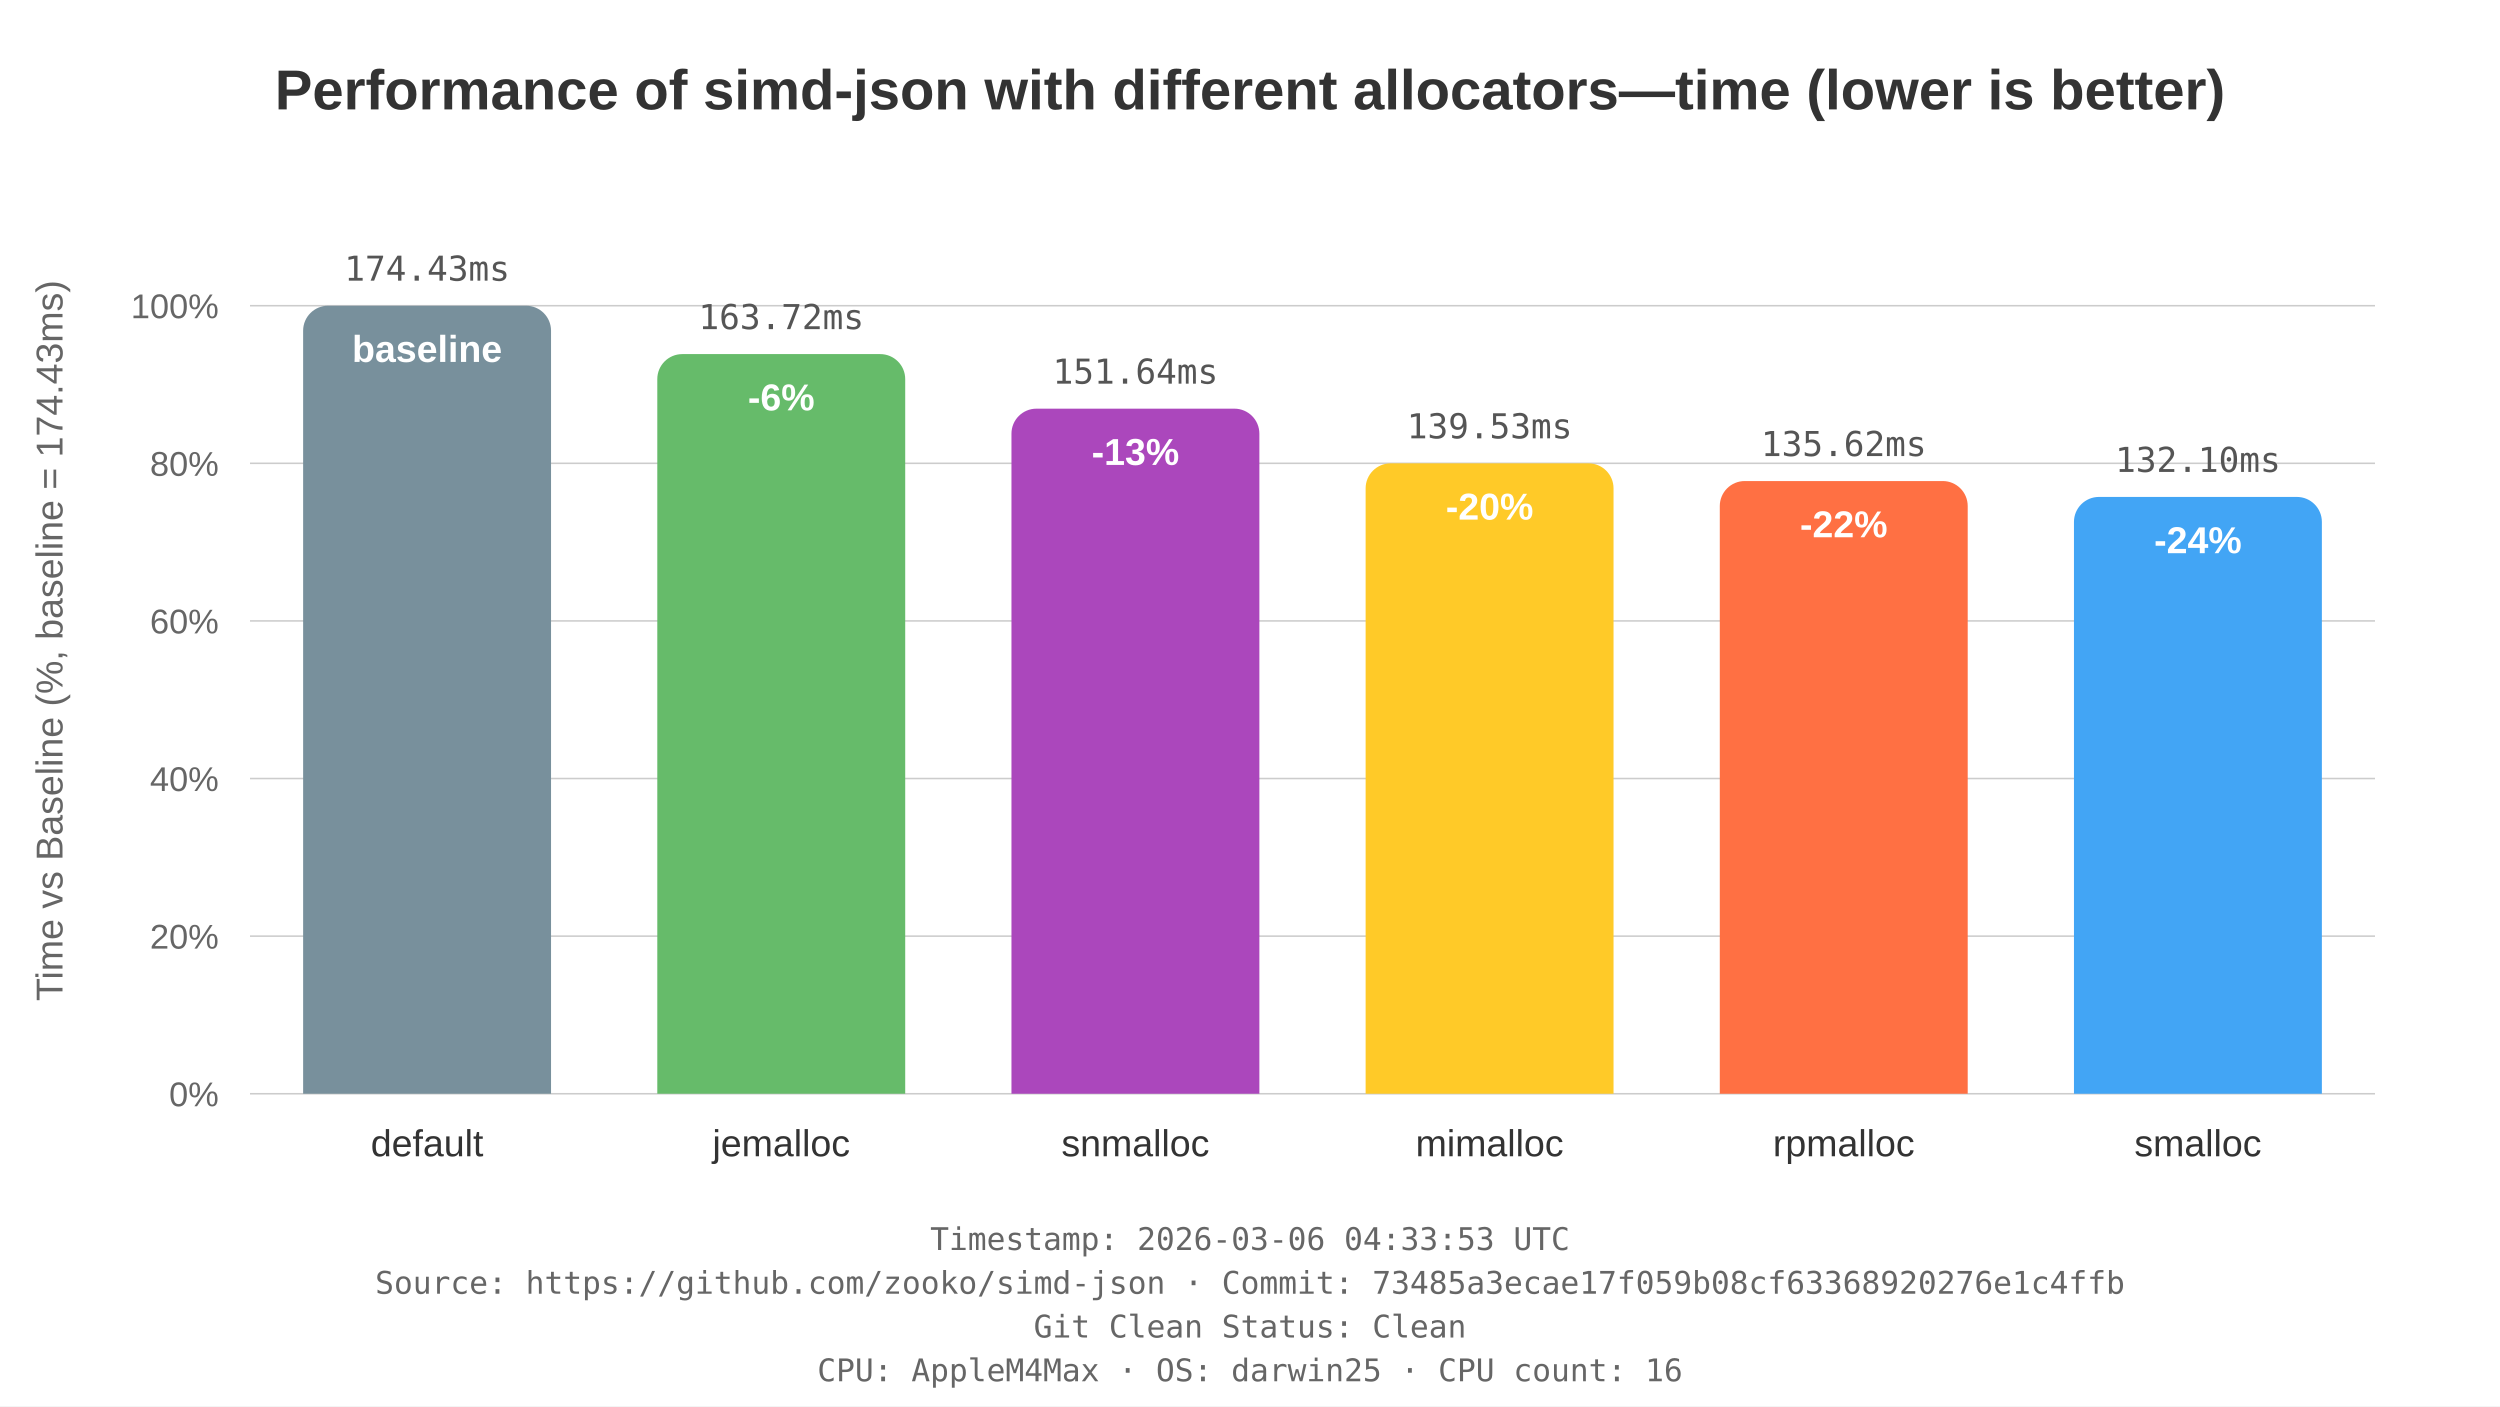
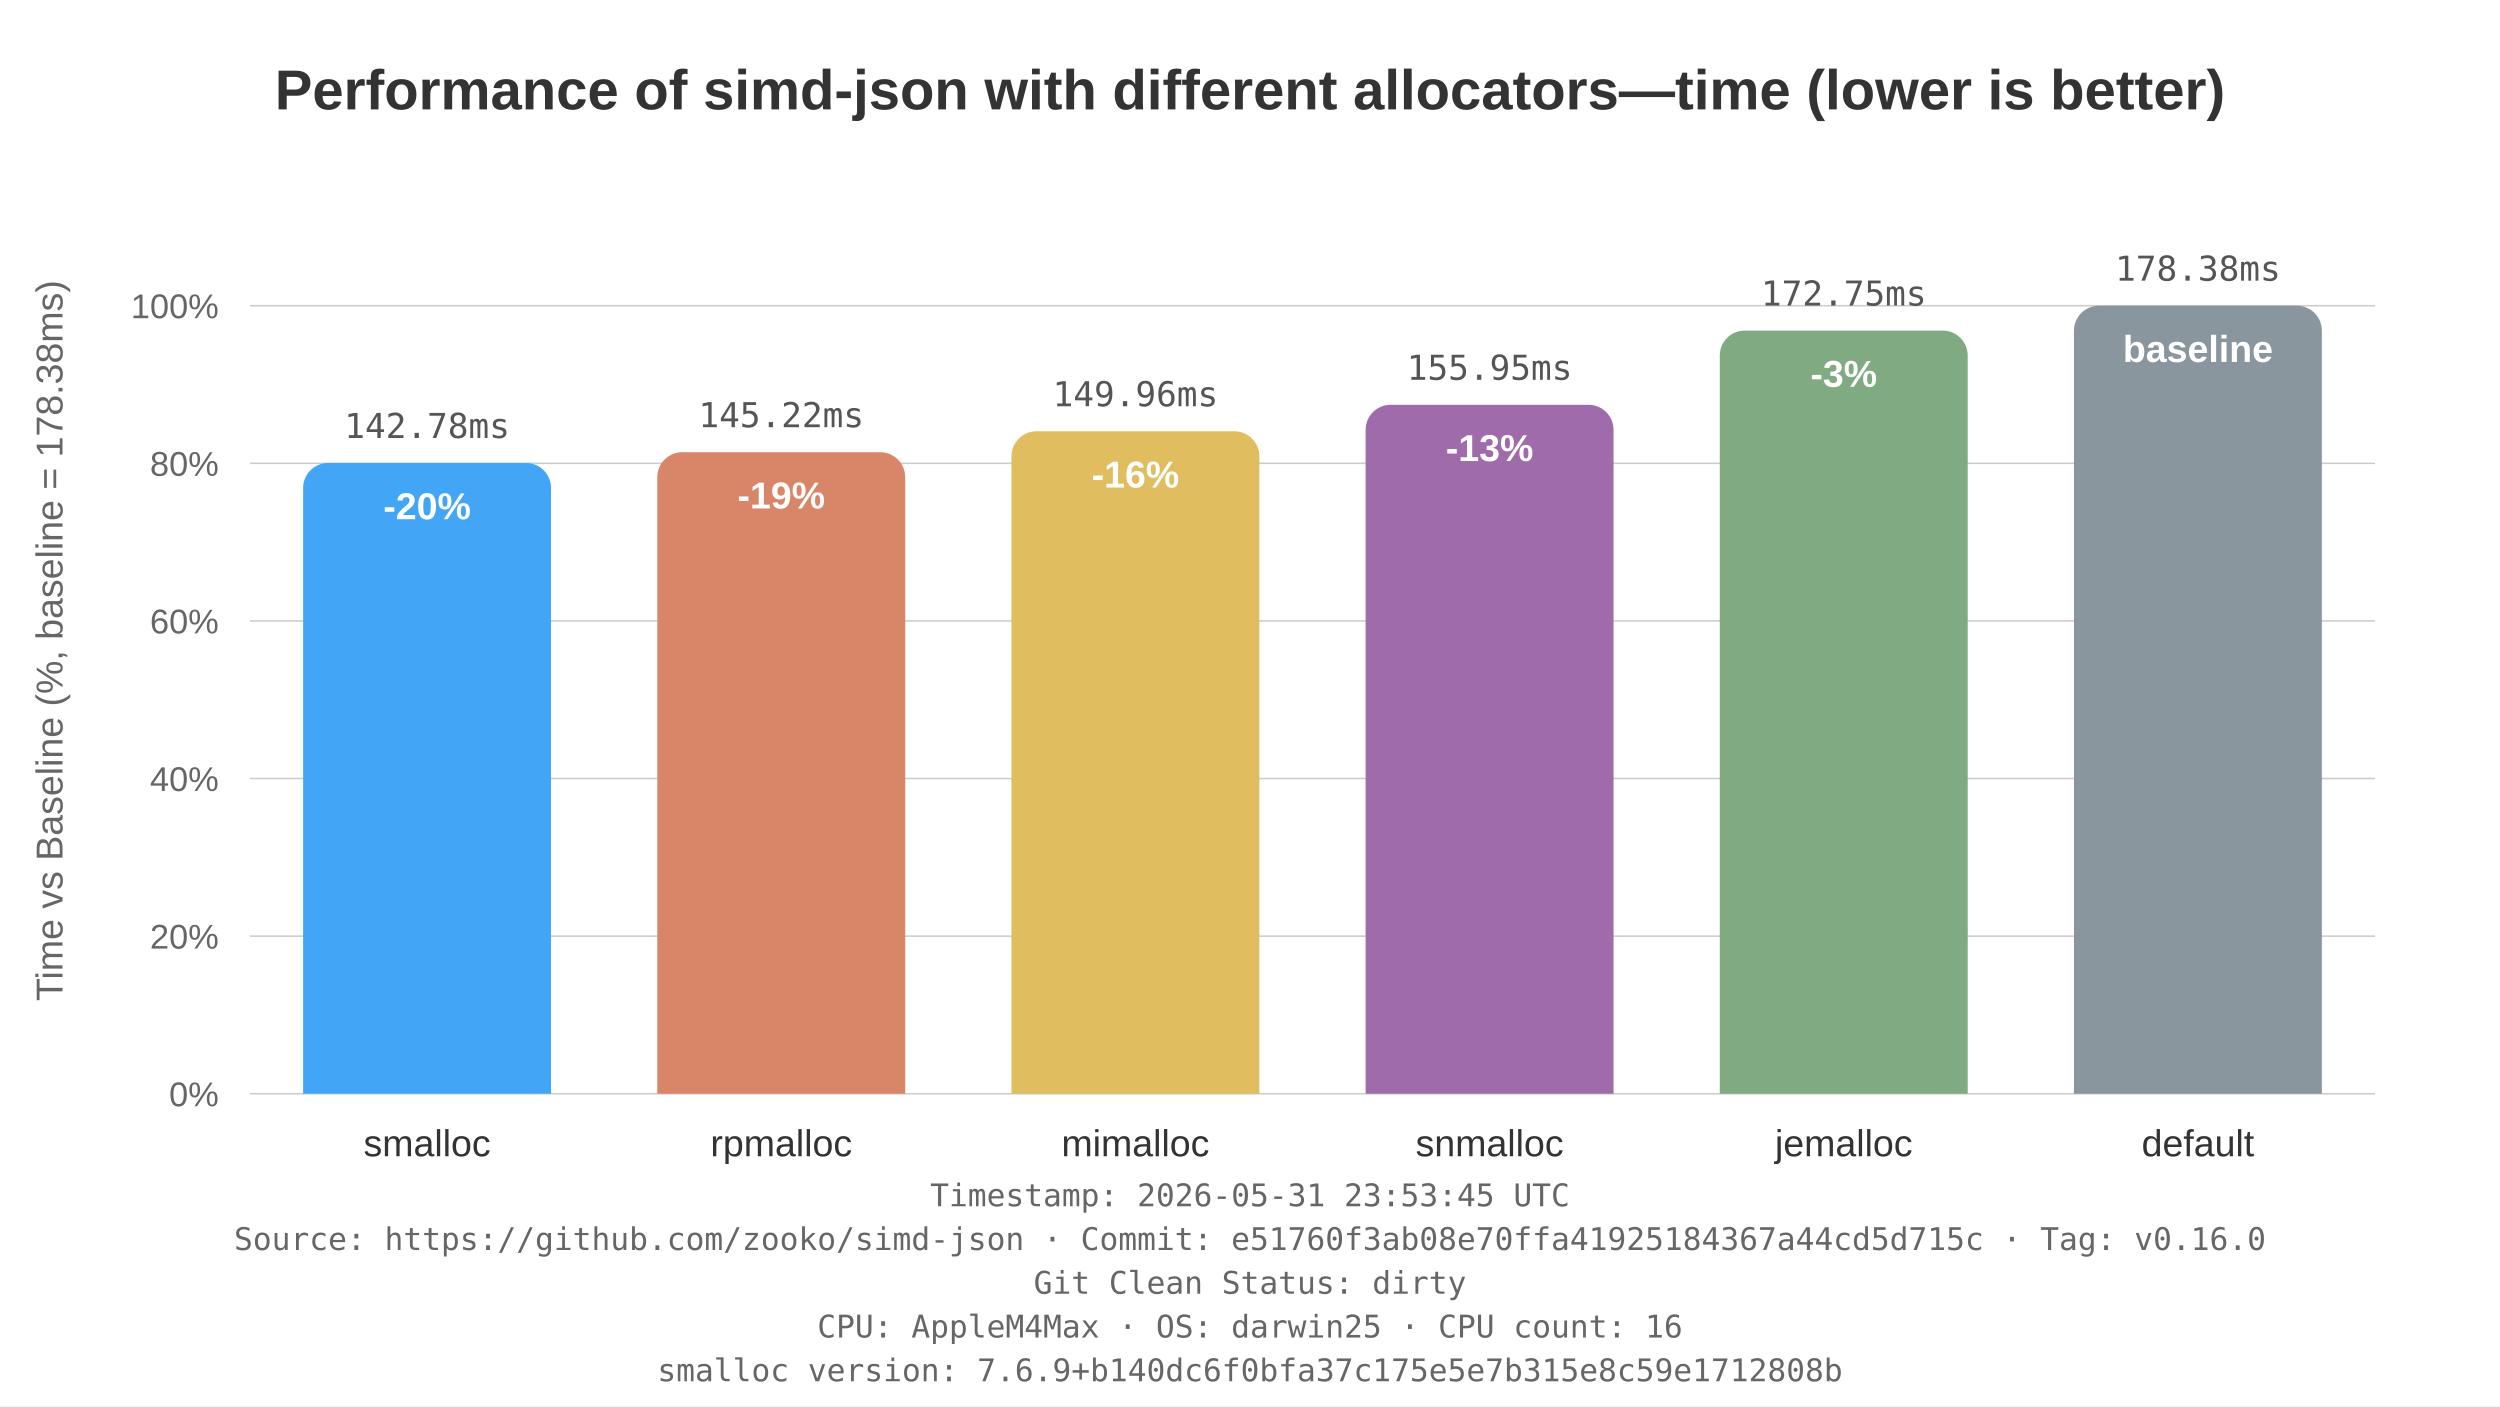
<svg xmlns="http://www.w3.org/2000/svg" viewBox="0 0 800 450" width="800" height="450">
  <rect width="800" height="450" fill="white" />
  <style>
    .title { font-family: Arial, Helvetica, sans-serif; font-size: 18px; font-weight: bold; fill: #333333; }
    .axis-label { font-family: Arial, Helvetica, sans-serif; font-size: 12px; fill: #666666; }
    .tick-label { font-family: Arial, Helvetica, sans-serif; font-size: 11px; fill: #666666; }
    .bar-label-name { font-family: Arial, Helvetica, sans-serif; font-size: 12px; fill: #333333; }
    .bar-label-value { font-family: monospace; font-size: 11px; fill: #555555; }
    .bar-label-pct { font-family: Arial, Helvetica, sans-serif; font-size: 12px; font-weight: bold; fill: white; }
    .metadata { font-family: monospace; font-size: 10px; fill: #666666; }
    .grid-line { stroke: #cccccc; stroke-width: 0.5; }
  </style>
  <text x="400.0" y="35" class="title" text-anchor="middle">Performance of simd-json with different allocators—time (lower is better)</text>
-   <text x="20" y="205.0" class="axis-label" text-anchor="middle" transform="rotate(-90 20 205.0)">Time vs Baseline (%, baseline = 174.43ms)</text>
+   <text x="20" y="205.0" class="axis-label" text-anchor="middle" transform="rotate(-90 20 205.0)">Time vs Baseline (%, baseline = 178.38ms)</text>
  <line x1="80" y1="350.0" x2="760" y2="350.0" class="grid-line" />
  <text x="70" y="354.0" class="tick-label" text-anchor="end">0%</text>
  <line x1="80" y1="299.565" x2="760" y2="299.565" class="grid-line" />
  <text x="70" y="303.565" class="tick-label" text-anchor="end">20%</text>
  <line x1="80" y1="249.13" x2="760" y2="249.13" class="grid-line" />
  <text x="70" y="253.13" class="tick-label" text-anchor="end">40%</text>
  <line x1="80" y1="198.696" x2="760" y2="198.696" class="grid-line" />
  <text x="70" y="202.696" class="tick-label" text-anchor="end">60%</text>
  <line x1="80" y1="148.261" x2="760" y2="148.261" class="grid-line" />
  <text x="70" y="152.261" class="tick-label" text-anchor="end">80%</text>
  <line x1="80" y1="97.826" x2="760" y2="97.826" class="grid-line" />
  <text x="70" y="101.826" class="tick-label" text-anchor="end">100%</text>
-   <path d="M 97.0 350.0 L 176.333 350.0 L 176.333 105.826 A 8 8 0 0 0 168.333 97.826 L 105.0 97.826 A 8 8 0 0 0 97.0 105.826 Z" fill="#78909c" />
-   <text x="136.667" y="370" class="bar-label-name" text-anchor="middle">default</text>
-   <text x="136.667" y="89.826" class="bar-label-value" text-anchor="middle">174.43ms</text>
-   <text x="136.667" y="115.826" class="bar-label-pct" text-anchor="middle">baseline</text>
-   <path d="M 210.333 350.0 L 289.667 350.0 L 289.667 121.311 A 8 8 0 0 0 281.667 113.311 L 218.333 113.311 A 8 8 0 0 0 210.333 121.311 Z" fill="#66bb6a" />
-   <text x="250" y="370" class="bar-label-name" text-anchor="middle">jemalloc</text>
-   <text x="250" y="105.311" class="bar-label-value" text-anchor="middle">163.72ms</text>
-   <text x="250" y="131.311" class="bar-label-pct" text-anchor="middle">-6%</text>
-   <path d="M 323.667 350.0 L 403 350.0 L 403 138.771 A 8 8 0 0 0 395 130.771 L 331.667 130.771 A 8 8 0 0 0 323.667 138.771 Z" fill="#ab47bc" />
-   <text x="363.333" y="370" class="bar-label-name" text-anchor="middle">snmalloc</text>
-   <text x="363.333" y="122.771" class="bar-label-value" text-anchor="middle">151.64ms</text>
-   <text x="363.333" y="148.771" class="bar-label-pct" text-anchor="middle">-13%</text>
-   <path d="M 437.0 350.0 L 516.333 350.0 L 516.333 156.271 A 8 8 0 0 0 508.333 148.271 L 445.0 148.271 A 8 8 0 0 0 437.0 156.271 Z" fill="#ffca28" />
-   <text x="476.667" y="370" class="bar-label-name" text-anchor="middle">mimalloc</text>
-   <text x="476.667" y="140.271" class="bar-label-value" text-anchor="middle">139.53ms</text>
-   <text x="476.667" y="166.271" class="bar-label-pct" text-anchor="middle">-20%</text>
-   <path d="M 550.333 350.0 L 629.667 350.0 L 629.667 161.933 A 8 8 0 0 0 621.667 153.933 L 558.333 153.933 A 8 8 0 0 0 550.333 161.933 Z" fill="#ff7043" />
-   <text x="590" y="370" class="bar-label-name" text-anchor="middle">rpmalloc</text>
-   <text x="590" y="145.933" class="bar-label-value" text-anchor="middle">135.62ms</text>
-   <text x="590" y="171.933" class="bar-label-pct" text-anchor="middle">-22%</text>
-   <path d="M 663.667 350.0 L 743.0 350.0 L 743.0 167.017 A 8 8 0 0 0 735.0 159.017 L 671.667 159.017 A 8 8 0 0 0 663.667 167.017 Z" fill="#42a5f5" />
-   <text x="703.333" y="370" class="bar-label-name" text-anchor="middle">smalloc</text>
-   <text x="703.333" y="151.017" class="bar-label-value" text-anchor="middle">132.10ms</text>
-   <text x="703.333" y="177.017" class="bar-label-pct" text-anchor="middle">-24%</text>
-   <text x="400.0" y="400" class="metadata" text-anchor="middle">Timestamp: 2026-03-06 04:33:53 UTC</text>
-   <text x="400.0" y="414" class="metadata" text-anchor="middle">Source: https://github.com/zooko/simd-json · Commit: 73485a3ecae17f059b08cf63368920276e1c4ffb</text>
-   <text x="400.0" y="428" class="metadata" text-anchor="middle">Git Clean Status: Clean</text>
-   <text x="400.0" y="442" class="metadata" text-anchor="middle">CPU: AppleM4Max · OS: darwin25 · CPU count: 16</text>
+   <path d="M 97.0 350.0 L 176.333 350.0 L 176.333 156.152 A 8 8 0 0 0 168.333 148.152 L 105.0 148.152 A 8 8 0 0 0 97.0 156.152 Z" fill="#42a5f5" />
+   <text x="136.667" y="370" class="bar-label-name" text-anchor="middle">smalloc</text>
+   <text x="136.667" y="140.152" class="bar-label-value" text-anchor="middle">142.78ms</text>
+   <text x="136.667" y="166.152" class="bar-label-pct" text-anchor="middle">-20%</text>
+   <path d="M 210.333 350.0 L 289.667 350.0 L 289.667 152.705 A 8 8 0 0 0 281.667 144.705 L 218.333 144.705 A 8 8 0 0 0 210.333 152.705 Z" fill="#d98567" />
+   <text x="250" y="370" class="bar-label-name" text-anchor="middle">rpmalloc</text>
+   <text x="250" y="136.705" class="bar-label-value" text-anchor="middle">145.22ms</text>
+   <text x="250" y="162.705" class="bar-label-pct" text-anchor="middle">-19%</text>
+   <path d="M 323.667 350.0 L 403 350.0 L 403 146.007 A 8 8 0 0 0 395 138.007 L 331.667 138.007 A 8 8 0 0 0 323.667 146.007 Z" fill="#e0bd5e" />
+   <text x="363.333" y="370" class="bar-label-name" text-anchor="middle">mimalloc</text>
+   <text x="363.333" y="130.007" class="bar-label-value" text-anchor="middle">149.96ms</text>
+   <text x="363.333" y="156.007" class="bar-label-pct" text-anchor="middle">-16%</text>
+   <path d="M 437.0 350.0 L 516.333 350.0 L 516.333 137.529 A 8 8 0 0 0 508.333 129.529 L 445.0 129.529 A 8 8 0 0 0 437.0 137.529 Z" fill="#a06bab" />
+   <text x="476.667" y="370" class="bar-label-name" text-anchor="middle">snmalloc</text>
+   <text x="476.667" y="121.529" class="bar-label-value" text-anchor="middle">155.95ms</text>
+   <text x="476.667" y="147.529" class="bar-label-pct" text-anchor="middle">-13%</text>
+   <path d="M 550.333 350.0 L 629.667 350.0 L 629.667 113.783 A 8 8 0 0 0 621.667 105.783 L 558.333 105.783 A 8 8 0 0 0 550.333 113.783 Z" fill="#7faa82" />
+   <text x="590" y="370" class="bar-label-name" text-anchor="middle">jemalloc</text>
+   <text x="590" y="97.783" class="bar-label-value" text-anchor="middle">172.75ms</text>
+   <text x="590" y="123.783" class="bar-label-pct" text-anchor="middle">-3%</text>
+   <path d="M 663.667 350.0 L 743.0 350.0 L 743.0 105.826 A 8 8 0 0 0 735.0 97.826 L 671.667 97.826 A 8 8 0 0 0 663.667 105.826 Z" fill="#8a969e" />
+   <text x="703.333" y="370" class="bar-label-name" text-anchor="middle">default</text>
+   <text x="703.333" y="89.826" class="bar-label-value" text-anchor="middle">178.38ms</text>
+   <text x="703.333" y="115.826" class="bar-label-pct" text-anchor="middle">baseline</text>
+   <text x="400.0" y="386" class="metadata" text-anchor="middle">Timestamp: 2026-05-31 23:53:45 UTC</text>
+   <text x="400.0" y="400" class="metadata" text-anchor="middle">Source: https://github.com/zooko/simd-json · Commit: e51760f3ab08e70ffa41925184367a44cd5d715c · Tag: v0.16.0</text>
+   <text x="400.0" y="414" class="metadata" text-anchor="middle">Git Clean Status: dirty</text>
+   <text x="400.0" y="428" class="metadata" text-anchor="middle">CPU: AppleM4Max · OS: darwin25 · CPU count: 16</text>
+   <text x="400.0" y="442" class="metadata" text-anchor="middle">smalloc version: 7.6.9+b140dc6f0bfa37c175e5e7b315e8c59e1712808b</text>
</svg>
